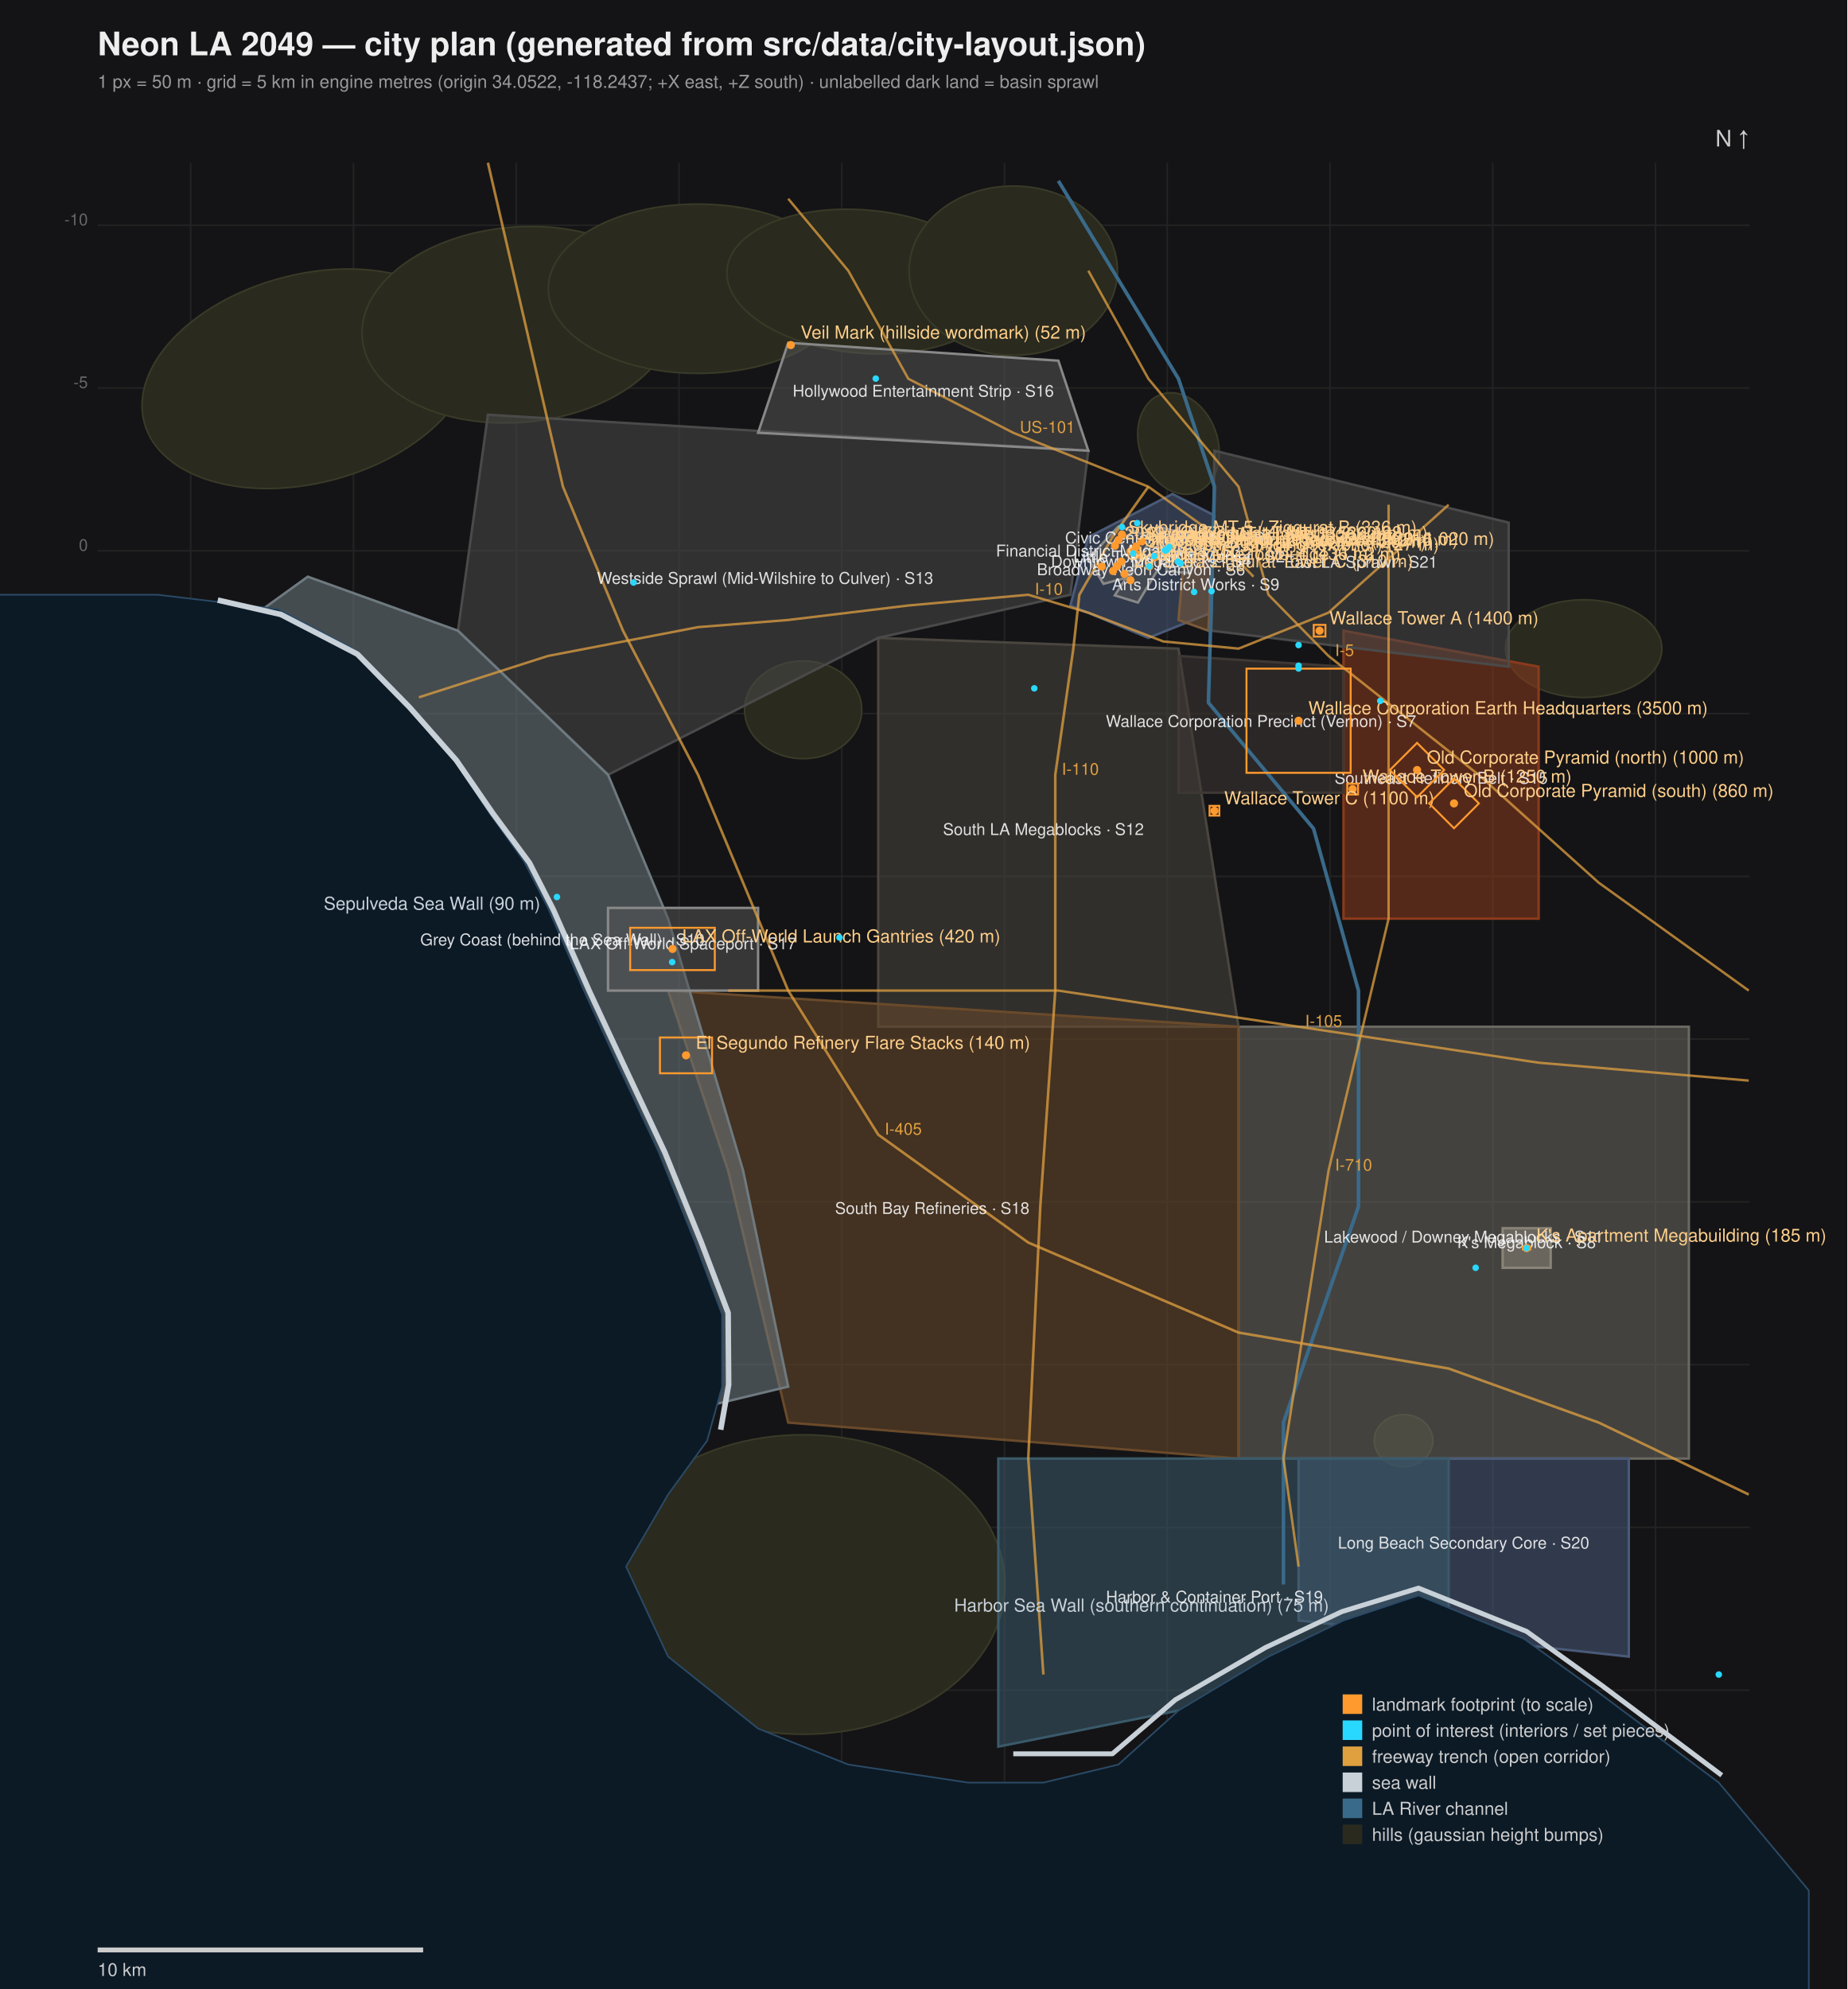
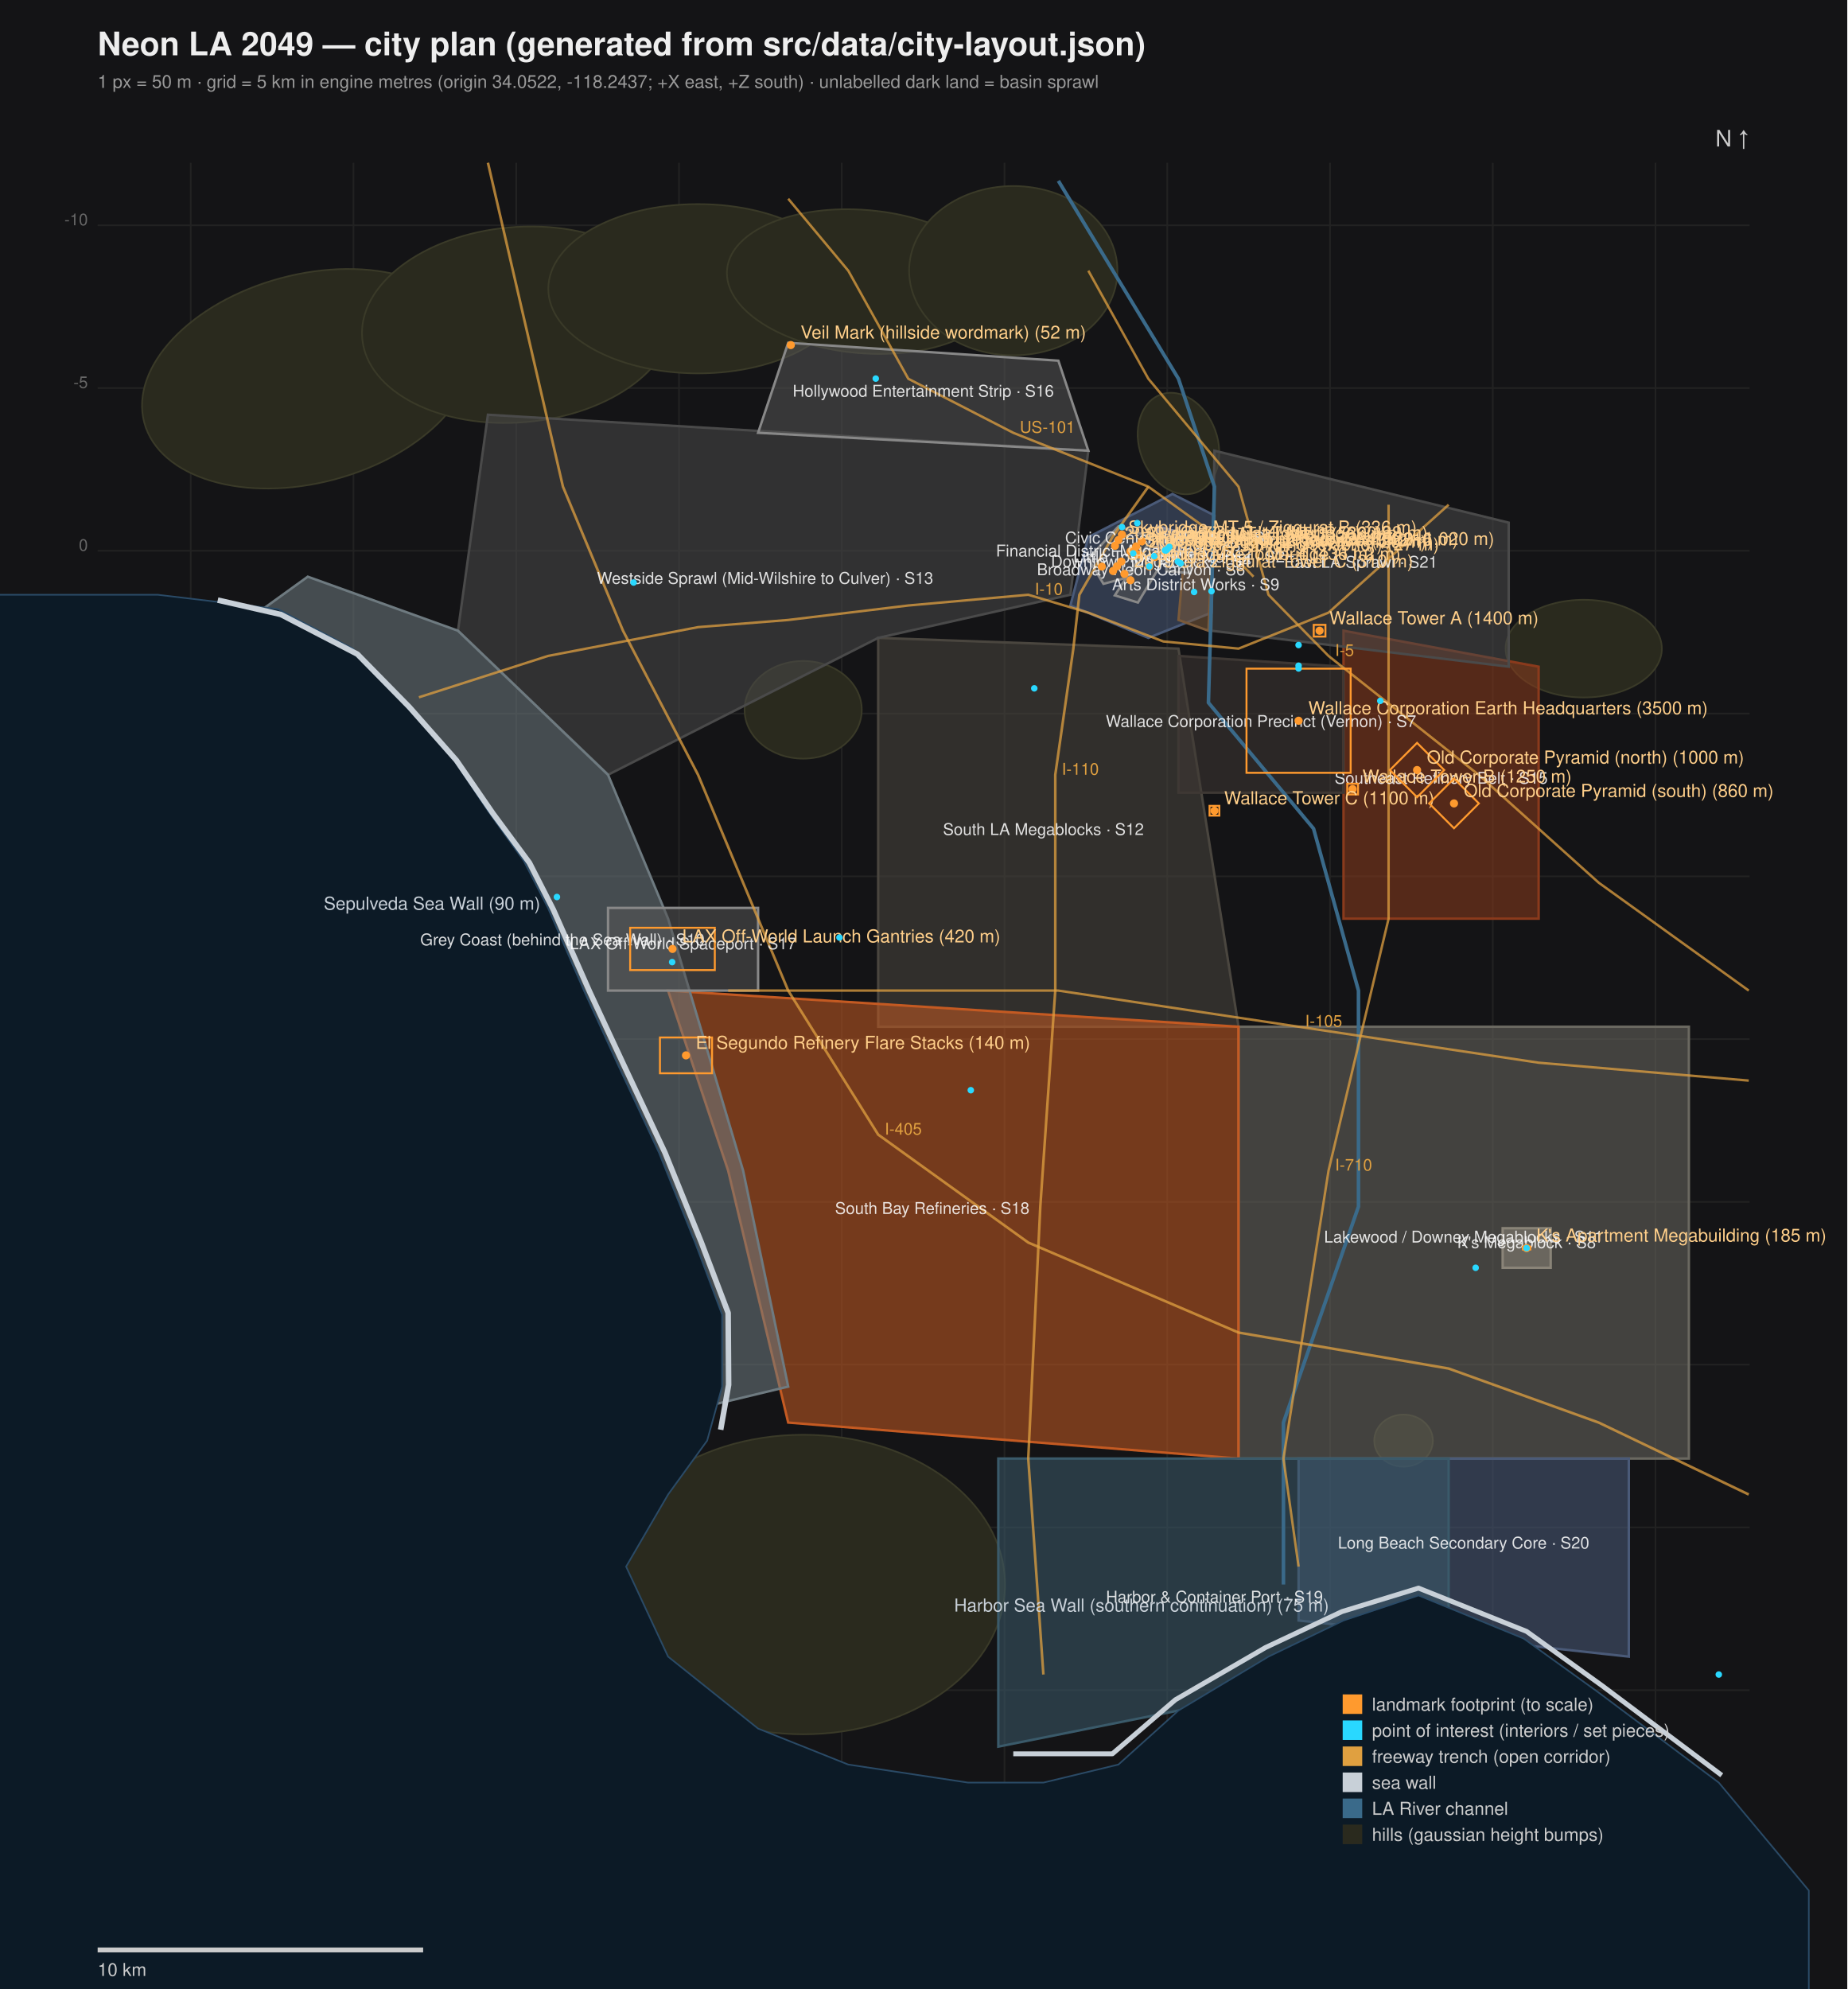
<svg xmlns="http://www.w3.org/2000/svg" width="1135" height="1222" viewBox="0 0 1135 1222" font-family="Helvetica, Arial, sans-serif">
  <rect width="1135" height="1222" fill="#141416" />
  <text x="60" y="34" fill="#eee" font-size="20" font-weight="bold">Neon LA 2049 — city plan (generated from src/data/city-layout.json)</text>
  <text x="60" y="54" fill="#999" font-size="11">1 px = 50 m · grid = 5 km in engine metres (origin 34.0522, -118.2437; +X east, +Z south) · unlabelled dark land = basin sprawl</text>
  <line x1="117.2" y1="100" x2="117.2" y2="1162" stroke="#222" stroke-width="1" />
  <text x="117.2" y="1176" fill="#666" font-size="10" text-anchor="middle">-30 km</text>
  <line x1="217.2" y1="100" x2="217.2" y2="1162" stroke="#222" stroke-width="1" />
  <text x="217.2" y="1176" fill="#666" font-size="10" text-anchor="middle">-25 km</text>
  <line x1="317.2" y1="100" x2="317.2" y2="1162" stroke="#222" stroke-width="1" />
  <text x="317.2" y="1176" fill="#666" font-size="10" text-anchor="middle">-20 km</text>
  <line x1="417.2" y1="100" x2="417.2" y2="1162" stroke="#222" stroke-width="1" />
  <text x="417.2" y="1176" fill="#666" font-size="10" text-anchor="middle">-15 km</text>
  <line x1="517.2" y1="100" x2="517.2" y2="1162" stroke="#222" stroke-width="1" />
  <text x="517.2" y="1176" fill="#666" font-size="10" text-anchor="middle">-10 km</text>
  <line x1="617.2" y1="100" x2="617.2" y2="1162" stroke="#222" stroke-width="1" />
  <text x="617.2" y="1176" fill="#666" font-size="10" text-anchor="middle">-5 km</text>
  <line x1="717.2" y1="100" x2="717.2" y2="1162" stroke="#222" stroke-width="1" />
  <text x="717.2" y="1176" fill="#666" font-size="10" text-anchor="middle">0 km</text>
  <line x1="817.2" y1="100" x2="817.2" y2="1162" stroke="#222" stroke-width="1" />
  <text x="817.2" y="1176" fill="#666" font-size="10" text-anchor="middle">5 km</text>
  <line x1="917.2" y1="100" x2="917.2" y2="1162" stroke="#222" stroke-width="1" />
  <text x="917.2" y="1176" fill="#666" font-size="10" text-anchor="middle">10 km</text>
  <line x1="1017.2" y1="100" x2="1017.2" y2="1162" stroke="#222" stroke-width="1" />
  <text x="1017.2" y="1176" fill="#666" font-size="10" text-anchor="middle">15 km</text>
  <line x1="60" y1="138.4" x2="1075" y2="138.4" stroke="#222" stroke-width="1" />
  <text x="54" y="138.4" fill="#666" font-size="10" text-anchor="end">-10</text>
  <line x1="60" y1="238.4" x2="1075" y2="238.4" stroke="#222" stroke-width="1" />
  <text x="54" y="238.4" fill="#666" font-size="10" text-anchor="end">-5</text>
  <line x1="60" y1="338.4" x2="1075" y2="338.4" stroke="#222" stroke-width="1" />
  <text x="54" y="338.4" fill="#666" font-size="10" text-anchor="end">0</text>
  <line x1="60" y1="438.4" x2="1075" y2="438.4" stroke="#222" stroke-width="1" />
  <text x="54" y="438.4" fill="#666" font-size="10" text-anchor="end">5</text>
  <line x1="60" y1="538.4" x2="1075" y2="538.4" stroke="#222" stroke-width="1" />
  <text x="54" y="538.4" fill="#666" font-size="10" text-anchor="end">10</text>
  <line x1="60" y1="638.4" x2="1075" y2="638.4" stroke="#222" stroke-width="1" />
  <text x="54" y="638.4" fill="#666" font-size="10" text-anchor="end">15</text>
  <line x1="60" y1="738.4" x2="1075" y2="738.4" stroke="#222" stroke-width="1" />
  <text x="54" y="738.4" fill="#666" font-size="10" text-anchor="end">20</text>
  <line x1="60" y1="838.4" x2="1075" y2="838.4" stroke="#222" stroke-width="1" />
  <text x="54" y="838.4" fill="#666" font-size="10" text-anchor="end">25</text>
  <line x1="60" y1="938.4" x2="1075" y2="938.4" stroke="#222" stroke-width="1" />
  <text x="54" y="938.4" fill="#666" font-size="10" text-anchor="end">30</text>
  <line x1="60" y1="1038.4" x2="1075" y2="1038.4" stroke="#222" stroke-width="1" />
  <text x="54" y="1038.4" fill="#666" font-size="10" text-anchor="end">35</text>
  <line x1="60" y1="1138.4" x2="1075" y2="1138.4" stroke="#222" stroke-width="1" />
  <text x="54" y="1138.4" fill="#666" font-size="10" text-anchor="end">40</text>
  <ellipse cx="189.1" cy="232.7" rx="104" ry="64" transform="rotate(-15 189.1 232.7)" fill="#2a2a1e" stroke="#3a3a28" />
  <ellipse cx="318.2" cy="199.5" rx="96" ry="60" transform="rotate(-5 318.2 199.5)" fill="#2a2a1e" stroke="#3a3a28" />
  <ellipse cx="428.9" cy="177.4" rx="92" ry="52" transform="rotate(0 428.9 177.4)" fill="#2a2a1e" stroke="#3a3a28" />
  <ellipse cx="530.4" cy="173.0" rx="84" ry="44" transform="rotate(5 530.4 173.0)" fill="#2a2a1e" stroke="#3a3a28" />
  <ellipse cx="622.6" cy="166.3" rx="64" ry="52" transform="rotate(0 622.6 166.3)" fill="#2a2a1e" stroke="#3a3a28" />
  <ellipse cx="724.1" cy="272.5" rx="24" ry="32" transform="rotate(-20 724.1 272.5)" fill="#2a2a1e" stroke="#3a3a28" />
  <ellipse cx="493.5" cy="436.1" rx="36" ry="30" transform="rotate(0 493.5 436.1)" fill="#2a2a1e" stroke="#3a3a28" />
  <ellipse cx="493.5" cy="973.5" rx="124" ry="92" transform="rotate(0 493.5 973.5)" fill="#2a2a1e" stroke="#3a3a28" />
  <ellipse cx="862.4" cy="885.1" rx="18" ry="16" transform="rotate(0 862.4 885.1)" fill="#2a2a1e" stroke="#3a3a28" />
  <ellipse cx="973.1" cy="398.5" rx="48" ry="30" transform="rotate(0 973.1 398.5)" fill="#2a2a1e" stroke="#3a3a28" />
  <path d="M825.5,387.5 L945.4,409.6 L945.4,564.4 L825.5,564.4 Z" fill="#8a3a1c" fill-opacity="0.55" stroke="#8a3a1c" stroke-width="1.5" />
  <path d="M539.6,391.9 L724.1,398.5 L761.0,630.8 L539.6,630.8 Z" fill="#4a463f" fill-opacity="0.55" stroke="#4a463f" stroke-width="1.5" />
  <path d="M761.0,630.8 L1037.7,630.8 L1037.7,896.1 L761.0,896.1 Z" fill="#6a6860" fill-opacity="0.55" stroke="#6a6860" stroke-width="1.5" />
  <path d="M299.8,254.8 L668.7,276.9 L657.7,365.4 L539.6,391.9 L373.6,476.0 L281.4,387.5 Z" fill="#4a4a4a" fill-opacity="0.55" stroke="#4a4a4a" stroke-width="1.5" />
-   <path d="M410.5,608.6 L761.0,630.8 L761.0,896.1 L484.3,874.0 L447.4,719.2 Z" fill="#6a4a2a" fill-opacity="0.55" stroke="#6a4a2a" stroke-width="1.5" />
+   <path d="M410.5,608.6 L761.0,630.8 L761.0,896.1 L484.3,874.0 L447.4,719.2 Z" fill="#c45a22" fill-opacity="0.55" stroke="#c45a22" stroke-width="1.5" />
  <path d="M797.9,896.1 L1000.8,896.1 L1000.8,1017.8 L797.9,995.6 Z" fill="#4a5a78" fill-opacity="0.55" stroke="#4a5a78" stroke-width="1.5" />
  <path d="M746.2,276.9 L927.0,321.1 L927.0,409.6 L744.4,387.5 Z" fill="#4a4a4a" fill-opacity="0.55" stroke="#4a4a4a" stroke-width="1.5" />
  <path d="M720.4,303.5 L746.2,316.7 L744.4,376.4 L705.6,391.9 L657.7,372.0 L668.7,330.0 Z" fill="#4a5a78" fill-opacity="0.55" stroke="#4a5a78" stroke-width="1.5" />
  <path d="M724.1,403.0 L825.5,409.6 L825.5,487.0 L724.1,487.0 Z" fill="#3e3834" fill-opacity="0.55" stroke="#3e3834" stroke-width="1.5" />
  <path d="M484.3,210.6 L650.3,221.6 L668.7,276.9 L465.8,265.9 Z" fill="#555" fill-opacity="0.55" stroke="#888" stroke-width="1.5" />
  <path d="M189.1,354.3 L281.4,387.5 L373.6,476.0 L410.5,564.4 L456.6,719.2 L484.3,851.9 L438.2,863.0 L419.7,763.4 L373.6,652.9 L314.6,531.2 L244.5,431.7 L161.5,374.2 Z" fill="#6e7a80" fill-opacity="0.55" stroke="#6e7a80" stroke-width="1.5" />
  <path d="M613.4,896.1 L890.1,896.1 L890.1,1006.7 L724.1,1050.9 L613.4,1073.1 Z" fill="#3a5a6a" fill-opacity="0.55" stroke="#3a5a6a" stroke-width="1.5" />
  <path d="M687.2,323.4 L707.5,330.0 L694.6,354.3 L678.0,358.7 L668.7,343.3 Z" fill="#555" fill-opacity="0.55" stroke="#888" stroke-width="1.5" />
  <path d="M711.2,323.4 L727.8,327.8 L724.1,343.3 L711.2,341.1 Z" fill="#8c8c9c" fill-opacity="0.55" stroke="#8c8c9c" stroke-width="1.5" />
  <path d="M703.8,336.6 L716.7,341.1 L699.2,370.2 L685.0,365.8 Z" fill="#555" fill-opacity="0.55" stroke="#888" stroke-width="1.5" />
  <path d="M727.8,338.8 L744.4,343.3 L742.5,387.5 L724.1,380.9 Z" fill="#7a5a3a" fill-opacity="0.55" stroke="#7a5a3a" stroke-width="1.5" />
  <path d="M373.6,557.8 L465.8,557.8 L465.8,608.6 L373.6,608.6 Z" fill="#555" fill-opacity="0.55" stroke="#888" stroke-width="1.5" />
  <path d="M716.7,338.8 L733.3,339.9 L731.4,352.1 L716.7,351.0 Z" fill="#555" fill-opacity="0.55" stroke="#888" stroke-width="1.5" />
  <path d="M923.3,754.6 L952.8,754.6 L952.8,778.9 L923.3,778.9 Z" fill="#8a8478" fill-opacity="0.55" stroke="#8a8478" stroke-width="1.5" />
  <path d="M60.0,365.4 L96.9,365.4 L170.7,374.2 L216.8,398.5 L248.2,431.7 L277.7,464.9 L299.8,498.1 L321.9,529.0 L336.7,557.8 L358.8,608.6 L379.1,652.9 L404.9,708.2 L427.1,763.4 L443.7,807.7 L443.7,851.9 L434.5,885.1 L410.5,918.2 L384.7,962.5 L410.5,1017.8 L465.8,1062.0 L521.2,1084.1 L594.9,1095.2 L641.1,1095.2 L687.2,1084.1 L724.1,1050.9 L779.4,1017.8 L825.5,995.6 L871.6,980.2 L936.2,1006.7 L982.3,1039.9 L1056.1,1095.2 L1093.0,1139.4 L1111.4,1161.5 L1111.4,1338.4 L-124.5,1338.4 L-124.5,365.4 Z" fill="#0c1a26" stroke="#2a4a66" stroke-width="1" />
  <path d="M650.3,111.1 L724.1,232.7 L746.2,299.0 L744.4,365.4 L742.5,431.7 L807.1,509.1 L834.7,608.6 L834.7,741.3 L788.6,874.0 L788.6,973.5" fill="none" stroke="#3a6a8a" stroke-width="2.2" stroke-linejoin="round" />
  <path d="M257.4,428.4 L336.7,403.0 L428.9,385.3 L484.3,380.9 L558.1,372.0 L631.8,365.4 L668.7,376.4 L714.8,394.1 L761.0,398.5 L816.3,376.4 L890.1,310.1" fill="none" stroke="#e0a040" stroke-opacity="0.75" stroke-width="1.5" stroke-linejoin="round" />
  <text x="631.8" y="365.4" fill="#e0a040" font-size="10" dx="4">I-10</text>
  <path d="M705.6,299.0 L683.5,330.0 L663.2,365.4 L659.5,398.5 L648.4,476.0 L648.4,608.6 L639.2,741.3 L631.8,896.1 L641.1,1028.8" fill="none" stroke="#e0a040" stroke-opacity="0.75" stroke-width="1.6" stroke-linejoin="round" />
  <text x="648.4" y="476.0" fill="#e0a040" font-size="10" dx="4">I-110</text>
  <path d="M484.3,122.1 L521.2,166.3 L558.1,232.7 L622.6,265.9 L705.6,299.0 L742.5,325.6 L770.2,354.3" fill="none" stroke="#e0a040" stroke-opacity="0.75" stroke-width="1.5" stroke-linejoin="round" />
  <text x="622.6" y="265.9" fill="#e0a040" font-size="10" dx="4">US-101</text>
  <path d="M299.8,100.0 L345.9,299.0 L382.8,387.5 L428.9,476.0 L465.8,564.4 L484.3,608.6 L539.6,697.1 L631.8,763.4 L761.0,818.7 L890.1,840.8 L982.3,874.0 L1074.5,918.2" fill="none" stroke="#e0a040" stroke-opacity="0.75" stroke-width="1.6" stroke-linejoin="round" />
  <text x="539.6" y="697.1" fill="#e0a040" font-size="10" dx="4">I-405</text>
  <path d="M668.7,166.3 L705.6,232.7 L761.0,299.0 L779.4,365.4 L816.3,403.0 L908.5,476.0 L982.3,542.3 L1074.5,608.6" fill="none" stroke="#e0a040" stroke-opacity="0.75" stroke-width="1.5" stroke-linejoin="round" />
  <text x="816.3" y="403.0" fill="#e0a040" font-size="10" dx="4">I-5</text>
  <path d="M447.4,608.6 L650.3,608.6 L797.9,630.8 L945.4,652.9 L1074.5,663.9" fill="none" stroke="#e0a040" stroke-opacity="0.75" stroke-width="1.5" stroke-linejoin="round" />
  <text x="797.9" y="630.8" fill="#e0a040" font-size="10" dx="4">I-105</text>
  <path d="M853.2,310.1 L853.2,398.5 L853.2,564.4 L816.3,719.2 L788.6,896.1 L797.9,962.5" fill="none" stroke="#e0a040" stroke-opacity="0.75" stroke-width="1.5" stroke-linejoin="round" />
  <text x="816.3" y="719.2" fill="#e0a040" font-size="10" dx="4">I-710</text>
  <path d="M133.8,368.7 L172.5,377.5 L219.6,401.9 L251.5,434.4 L280.4,467.1 L302.9,499.8 L325.3,530.1 L340.0,558.9 L362.2,609.1 L382.8,653.3 L408.6,708.2 L430.8,763.0 L447.4,806.6 L447.7,850.8 L442.8,878.4" fill="none" stroke="#c8d0d8" stroke-width="3.4" stroke-linejoin="round" />
  <text x="340.0" y="558.9" fill="#c8d0d8" font-size="11" dx="-8" text-anchor="end">Sepulveda Sea Wall (90 m)</text>
  <path d="M622.6,1077.5 L683.5,1077.5 L722.2,1044.3 L777.6,1012.2 L824.6,990.1 L871.6,975.7 L938.0,1002.3 L984.2,1035.5 L1057.9,1090.7" fill="none" stroke="#c8d0d8" stroke-width="3" stroke-linejoin="round" />
  <text x="824.6" y="990.1" fill="#c8d0d8" font-size="11" dx="-8" text-anchor="end">Harbor Sea Wall (southern continuation) (75 m)</text>
  <text x="707.2" y="348.4" fill="#fff" fill-opacity="0.85" font-size="10" text-anchor="middle">Downtown Megablocks · S4</text>
  <text x="687.2" y="341.9" fill="#fff" fill-opacity="0.85" font-size="10" text-anchor="middle">Financial District Megatowers · S3</text>
  <text x="718.5" y="333.9" fill="#fff" fill-opacity="0.85" font-size="10" text-anchor="middle">Civic Center (LAPD HQ) · S5</text>
  <text x="724.5" y="345.5" fill="#fff" fill-opacity="0.85" font-size="10" text-anchor="middle">Little Tokyo Night Market · S2</text>
  <text x="701.1" y="353.4" fill="#fff" fill-opacity="0.85" font-size="10" text-anchor="middle">Broadway Neon Canyon · S6</text>
  <text x="734.7" y="362.6" fill="#fff" fill-opacity="0.85" font-size="10" text-anchor="middle">Arts District Works · S9</text>
  <text x="774.8" y="446.6" fill="#fff" fill-opacity="0.85" font-size="10" text-anchor="middle">Wallace Corporation Precinct (Vernon) · S7</text>
  <text x="885.5" y="481.5" fill="#fff" fill-opacity="0.85" font-size="10" text-anchor="middle">Southeast Refinery Belt · S15</text>
  <text x="641.1" y="513.0" fill="#fff" fill-opacity="0.85" font-size="10" text-anchor="middle">South LA Megablocks · S12</text>
  <text x="899.3" y="763.4" fill="#fff" fill-opacity="0.85" font-size="10" text-anchor="middle">Lakewood / Downey Megablocks · S11</text>
  <text x="938.0" y="766.8" fill="#fff" fill-opacity="0.85" font-size="10" text-anchor="middle">K's Megablock · S8</text>
  <text x="470.1" y="358.7" fill="#fff" fill-opacity="0.85" font-size="10" text-anchor="middle">Westside Sprawl (Mid-Wilshire to Culver) · S13</text>
  <text x="567.3" y="243.7" fill="#fff" fill-opacity="0.85" font-size="10" text-anchor="middle">Hollywood Entertainment Strip · S16</text>
  <text x="345.6" y="580.8" fill="#fff" fill-opacity="0.85" font-size="10" text-anchor="middle">Grey Coast (behind the Sea Wall) · S10</text>
  <text x="419.7" y="583.2" fill="#fff" fill-opacity="0.85" font-size="10" text-anchor="middle">LAX Off-World Spaceport · S17</text>
  <text x="572.8" y="745.8" fill="#fff" fill-opacity="0.85" font-size="10" text-anchor="middle">South Bay Refineries · S18</text>
  <text x="746.2" y="984.6" fill="#fff" fill-opacity="0.85" font-size="10" text-anchor="middle">Harbor &amp; Container Port · S19</text>
  <text x="899.3" y="951.4" fill="#fff" fill-opacity="0.85" font-size="10" text-anchor="middle">Long Beach Secondary Core · S20</text>
  <text x="836.1" y="348.8" fill="#fff" fill-opacity="0.85" font-size="10" text-anchor="middle">East LA Sprawl · S21</text>
  <rect x="765.9" y="410.8" width="64" height="64" transform="rotate(0 797.9 442.8)" fill="none" stroke="#ff9a2e" stroke-width="1.2" />
  <circle cx="797.9" cy="442.8" r="2.5" fill="#ff9a2e" />
  <text x="797.9" y="442.8" dx="6" dy="-4" fill="#ffcf8a" font-size="11">Wallace Corporation Earth Headquarters (3500 m)</text>
  <rect x="807.2" y="383.9" width="7.2" height="7.2" transform="rotate(0 810.8 387.5)" fill="none" stroke="#ff9a2e" stroke-width="1.2" />
  <circle cx="810.8" cy="387.5" r="2.5" fill="#ff9a2e" />
  <text x="810.8" y="387.5" dx="6" dy="-4" fill="#ffcf8a" font-size="11">Wallace Tower A (1400 m)</text>
  <rect x="827.8" y="481.5" width="6.6" height="6.6" transform="rotate(0 831.1 484.8)" fill="none" stroke="#ff9a2e" stroke-width="1.2" />
  <circle cx="831.1" cy="484.8" r="2.5" fill="#ff9a2e" />
  <text x="831.1" y="484.8" dx="6" dy="-4" fill="#ffcf8a" font-size="11">Wallace Tower B (1250 m)</text>
  <rect x="743.2" y="495.1" width="6" height="6" transform="rotate(0 746.2 498.1)" fill="none" stroke="#ff9a2e" stroke-width="1.2" />
  <circle cx="746.2" cy="498.1" r="2.5" fill="#ff9a2e" />
  <text x="746.2" y="498.1" dx="6" dy="-4" fill="#ffcf8a" font-size="11">Wallace Tower C (1100 m)</text>
  <rect x="858.9" y="461.3" width="23.6" height="23.6" transform="rotate(45 870.7 473.1)" fill="none" stroke="#ff9a2e" stroke-width="1.2" />
  <circle cx="870.7" cy="473.1" r="2.5" fill="#ff9a2e" />
  <text x="870.7" y="473.1" dx="6" dy="-4" fill="#ffcf8a" font-size="11">Old Corporate Pyramid (north) (1000 m)</text>
  <rect x="882.6" y="482.8" width="21.6" height="21.6" transform="rotate(45 893.4 493.6)" fill="none" stroke="#ff9a2e" stroke-width="1.2" />
  <circle cx="893.4" cy="493.6" r="2.5" fill="#ff9a2e" />
  <text x="893.4" y="493.6" dx="6" dy="-4" fill="#ffcf8a" font-size="11">Old Corporate Pyramid (south) (860 m)</text>
  <rect x="715.08" y="338.1" width="1.44" height="2" transform="rotate(38 715.8 339.1)" fill="none" stroke="#ff9a2e" stroke-width="1.2" />
  <circle cx="715.8" cy="339.1" r="2.5" fill="#ff9a2e" />
  <text x="715.8" y="339.1" dx="6" dy="-4" fill="#ffcf8a" font-size="11">LAPD Headquarters (2049) (216 m)</text>
  <rect x="718.65" y="334.65" width="0.9" height="0.9" transform="rotate(38 719.1 335.1)" fill="none" stroke="#ff9a2e" stroke-width="1.2" />
  <circle cx="719.1" cy="335.1" r="2.5" fill="#ff9a2e" />
  <text x="719.1" y="335.1" dx="6" dy="-4" fill="#ffcf8a" font-size="11">Old City Hall (heritage) (138 m)</text>
  <rect x="709.42" y="341.72" width="0.76" height="0.96" transform="rotate(38 709.8 342.2)" fill="none" stroke="#ff9a2e" stroke-width="1.2" />
  <circle cx="709.8" cy="342.2" r="2.5" fill="#ff9a2e" />
  <text x="709.8" y="342.2" dx="6" dy="-4" fill="#ffcf8a" font-size="11">Bradbury Building (exterior) (27 m)</text>
  <rect x="706.036" y="347.964" width="0.328" height="0.072" transform="rotate(38 706.2 348.0)" fill="none" stroke="#ff9a2e" stroke-width="1.2" />
  <circle cx="706.2" cy="348.0" r="2.5" fill="#ff9a2e" />
  <text x="706.2" y="348.0" dx="6" dy="-4" fill="#ffcf8a" font-size="11">Veil House footbridge (11.2 m)</text>
  <rect x="693.1" y="337.84" width="3" height="1.92" transform="rotate(38 694.6 338.8)" fill="none" stroke="#ff9a2e" stroke-width="1.2" />
  <circle cx="694.6" cy="338.8" r="2.5" fill="#ff9a2e" />
  <text x="694.6" y="338.8" dx="6" dy="-4" fill="#ffcf8a" font-size="11">Financial District megatowers (520–1,020 m)</text>
  <rect x="687.9" y="343.9" width="2.2" height="2.2" transform="rotate(38 689.0 345.0)" fill="none" stroke="#ff9a2e" stroke-width="1.2" />
  <circle cx="689.0" cy="345.0" r="2.5" fill="#ff9a2e" />
  <rect x="700.3" y="331.3" width="2.6" height="2.6" transform="rotate(38 701.6 332.6)" fill="none" stroke="#ff9a2e" stroke-width="1.2" />
  <circle cx="701.6" cy="332.6" r="2.5" fill="#ff9a2e" />
  <rect x="682.7" y="349.6" width="2.4" height="2.4" transform="rotate(38 683.9 350.8)" fill="none" stroke="#ff9a2e" stroke-width="1.2" />
  <circle cx="683.9" cy="350.8" r="2.5" fill="#ff9a2e" />
  <rect x="687.7" y="327.6" width="3.4" height="1.6" transform="rotate(38 689.4 328.4)" fill="none" stroke="#ff9a2e" stroke-width="1.2" />
  <circle cx="689.4" cy="328.4" r="2.5" fill="#ff9a2e" />
  <rect x="693.6" y="355.8" width="2" height="1.4" transform="rotate(38 694.6 356.5)" fill="none" stroke="#ff9a2e" stroke-width="1.2" />
  <circle cx="694.6" cy="356.5" r="2.5" fill="#ff9a2e" />
  <rect x="675.8" y="347.4" width="2.4" height="1.4" transform="rotate(38 677.0 348.1)" fill="none" stroke="#ff9a2e" stroke-width="1.2" />
  <circle cx="677.0" cy="348.1" r="2.5" fill="#ff9a2e" />
  <rect x="699.04" y="339.98" width="1.32" height="1.24" transform="rotate(38 699.7 340.6)" fill="none" stroke="#ff9a2e" stroke-width="1.2" />
  <circle cx="699.7" cy="340.6" r="2.5" fill="#ff9a2e" />
  <text x="699.7" y="340.6" dx="6" dy="-4" fill="#ffcf8a" font-size="11">2019-era Ziggurat Tower A (420 m)</text>
  <rect x="684.48" y="334.72" width="1.24" height="1.16" transform="rotate(38 685.1 335.3)" fill="none" stroke="#ff9a2e" stroke-width="1.2" />
  <circle cx="685.1" cy="335.3" r="2.5" fill="#ff9a2e" />
  <text x="685.1" y="335.3" dx="6" dy="-4" fill="#ffcf8a" font-size="11">2019-era Ziggurat Tower B (360 m)</text>
  <rect x="690.32" y="352.02" width="1.16" height="1.16" transform="rotate(38 690.9 352.6)" fill="none" stroke="#ff9a2e" stroke-width="1.2" />
  <circle cx="690.9" cy="352.6" r="2.5" fill="#ff9a2e" />
  <text x="690.9" y="352.6" dx="6" dy="-4" fill="#ffcf8a" font-size="11">2019-era Ziggurat Tower C (310 m)</text>
  <rect x="696.88" y="339.58" width="0.44" height="0.24" transform="rotate(38 697.1 339.7)" fill="none" stroke="#ff9a2e" stroke-width="1.2" />
  <circle cx="697.1" cy="339.7" r="2.5" fill="#ff9a2e" />
  <text x="697.1" y="339.7" dx="6" dy="-4" fill="#ffcf8a" font-size="11">Skybridge MT-1 / Ziggurat A (342 m)</text>
  <rect x="686.14" y="347.76" width="0.52" height="0.28" transform="rotate(38 686.4 347.9)" fill="none" stroke="#ff9a2e" stroke-width="1.2" />
  <circle cx="686.4" cy="347.9" r="2.5" fill="#ff9a2e" />
  <text x="686.4" y="347.9" dx="6" dy="-4" fill="#ffcf8a" font-size="11">Skybridge MT-2 / MT-4 (436 m)</text>
  <rect x="686.98" y="331.68" width="0.44" height="0.24" transform="rotate(38 687.2 331.8)" fill="none" stroke="#ff9a2e" stroke-width="1.2" />
  <circle cx="687.2" cy="331.8" r="2.5" fill="#ff9a2e" />
  <text x="687.2" y="331.8" dx="6" dy="-4" fill="#ffcf8a" font-size="11">Skybridge MT-5 / Ziggurat B (336 m)</text>
  <rect x="697.82" y="335.54" width="0.56" height="0.32" transform="rotate(38 698.1 335.7)" fill="none" stroke="#ff9a2e" stroke-width="1.2" />
  <circle cx="698.1" cy="335.7" r="2.5" fill="#ff9a2e" />
  <text x="698.1" y="335.7" dx="6" dy="-4" fill="#ffcf8a" font-size="11">Skybridge MT-1 / MT-3 (560 m)</text>
  <rect x="935.7" y="765.95" width="4.6" height="1.7" transform="rotate(0 938.0 766.8)" fill="none" stroke="#ff9a2e" stroke-width="1.2" />
  <circle cx="938.0" cy="766.8" r="2.5" fill="#ff9a2e" />
  <text x="938.0" y="766.8" dx="6" dy="-4" fill="#ffcf8a" font-size="11">K's Apartment Megabuilding (185 m)</text>
  <rect x="387.2" y="570" width="52" height="26" transform="rotate(0 413.2 583.0)" fill="none" stroke="#ff9a2e" stroke-width="1.2" />
  <circle cx="413.2" cy="583.0" r="2.5" fill="#ff9a2e" />
  <text x="413.2" y="583.0" dx="6" dy="-4" fill="#ffcf8a" font-size="11">LAX Off-World Launch Gantries (420 m)</text>
  <rect x="405.5" y="637.4" width="32" height="22" transform="rotate(0 421.5 648.4)" fill="none" stroke="#ff9a2e" stroke-width="1.2" />
  <circle cx="421.5" cy="648.4" r="2.5" fill="#ff9a2e" />
  <text x="421.5" y="648.4" dx="6" dy="-4" fill="#ffcf8a" font-size="11">El Segundo Refinery Flare Stacks (140 m)</text>
  <rect x="485.26" y="211.92" width="1.28" height="0.16" transform="rotate(0 485.9 212.0)" fill="none" stroke="#ff9a2e" stroke-width="1.2" />
  <circle cx="485.9" cy="212.0" r="2.5" fill="#ff9a2e" />
  <text x="485.9" y="212.0" dx="6" dy="-4" fill="#ffcf8a" font-size="11">Veil Mark (hillside wordmark) (52 m)</text>
  <circle cx="723.7" cy="345.0" r="2" fill="#29d8ff" />
  <circle cx="725.5" cy="346.1" r="2" fill="#29d8ff" />
  <circle cx="706.2" cy="348.0" r="2" fill="#29d8ff" />
  <circle cx="709.2" cy="341.7" r="2" fill="#29d8ff" />
  <circle cx="938.0" cy="766.8" r="2" fill="#29d8ff" />
  <circle cx="906.7" cy="778.9" r="2" fill="#29d8ff" />
  <circle cx="635.5" cy="422.9" r="2" fill="#29d8ff" />
  <circle cx="389.3" cy="357.9" r="2" fill="#29d8ff" />
  <circle cx="515.8" cy="576.0" r="2" fill="#29d8ff" />
  <circle cx="848.1" cy="430.6" r="2" fill="#29d8ff" />
  <circle cx="538.1" cy="232.6" r="2" fill="#29d8ff" />
  <circle cx="413.0" cy="591.1" r="2" fill="#29d8ff" />
+   <circle cx="596.5" cy="669.8" r="2" fill="#29d8ff" />
  <circle cx="733.7" cy="363.7" r="2" fill="#29d8ff" />
  <circle cx="744.4" cy="363.2" r="2" fill="#29d8ff" />
  <circle cx="797.9" cy="396.3" r="2" fill="#29d8ff" />
  <circle cx="797.9" cy="409.0" r="2" fill="#29d8ff" />
  <circle cx="797.9" cy="410.7" r="2" fill="#29d8ff" />
  <circle cx="342.2" cy="551.1" r="2" fill="#29d8ff" />
  <circle cx="698.8" cy="321.4" r="2" fill="#29d8ff" />
  <circle cx="717.1" cy="337.6" r="2" fill="#29d8ff" />
  <circle cx="716.4" cy="338.2" r="2" fill="#29d8ff" />
  <circle cx="715.8" cy="338.1" r="2" fill="#29d8ff" />
  <circle cx="718.5" cy="336.0" r="2" fill="#29d8ff" />
  <circle cx="717.4" cy="337.1" r="2" fill="#29d8ff" />
  <circle cx="696.3" cy="340.0" r="2" fill="#29d8ff" />
  <circle cx="689.4" cy="323.8" r="2" fill="#29d8ff" />
  <circle cx="1056.1" cy="1028.8" r="2" fill="#29d8ff" />
  <rect x="825" y="1041" width="12" height="12" fill="#ff9a2e" />
  <text x="843" y="1051" fill="#ccc" font-size="11">landmark footprint (to scale)</text>
  <rect x="825" y="1057" width="12" height="12" fill="#29d8ff" />
  <text x="843" y="1067" fill="#ccc" font-size="11">point of interest (interiors / set pieces)</text>
  <rect x="825" y="1073" width="12" height="12" fill="#e0a040" />
  <text x="843" y="1083" fill="#ccc" font-size="11">freeway trench (open corridor)</text>
  <rect x="825" y="1089" width="12" height="12" fill="#c8d0d8" />
  <text x="843" y="1099" fill="#ccc" font-size="11">sea wall</text>
  <rect x="825" y="1105" width="12" height="12" fill="#3a6a8a" />
  <text x="843" y="1115" fill="#ccc" font-size="11">LA River channel</text>
  <rect x="825" y="1121" width="12" height="12" fill="#2a2a1e" />
  <text x="843" y="1131" fill="#ccc" font-size="11">hills (gaussian height bumps)</text>
  <line x1="60" y1="1198" x2="260" y2="1198" stroke="#ccc" stroke-width="3" />
  <text x="60" y="1214" fill="#ccc" font-size="11">10 km</text>
  <text x="1075" y="90" fill="#ccc" font-size="14" text-anchor="end">N ↑</text>
</svg>
